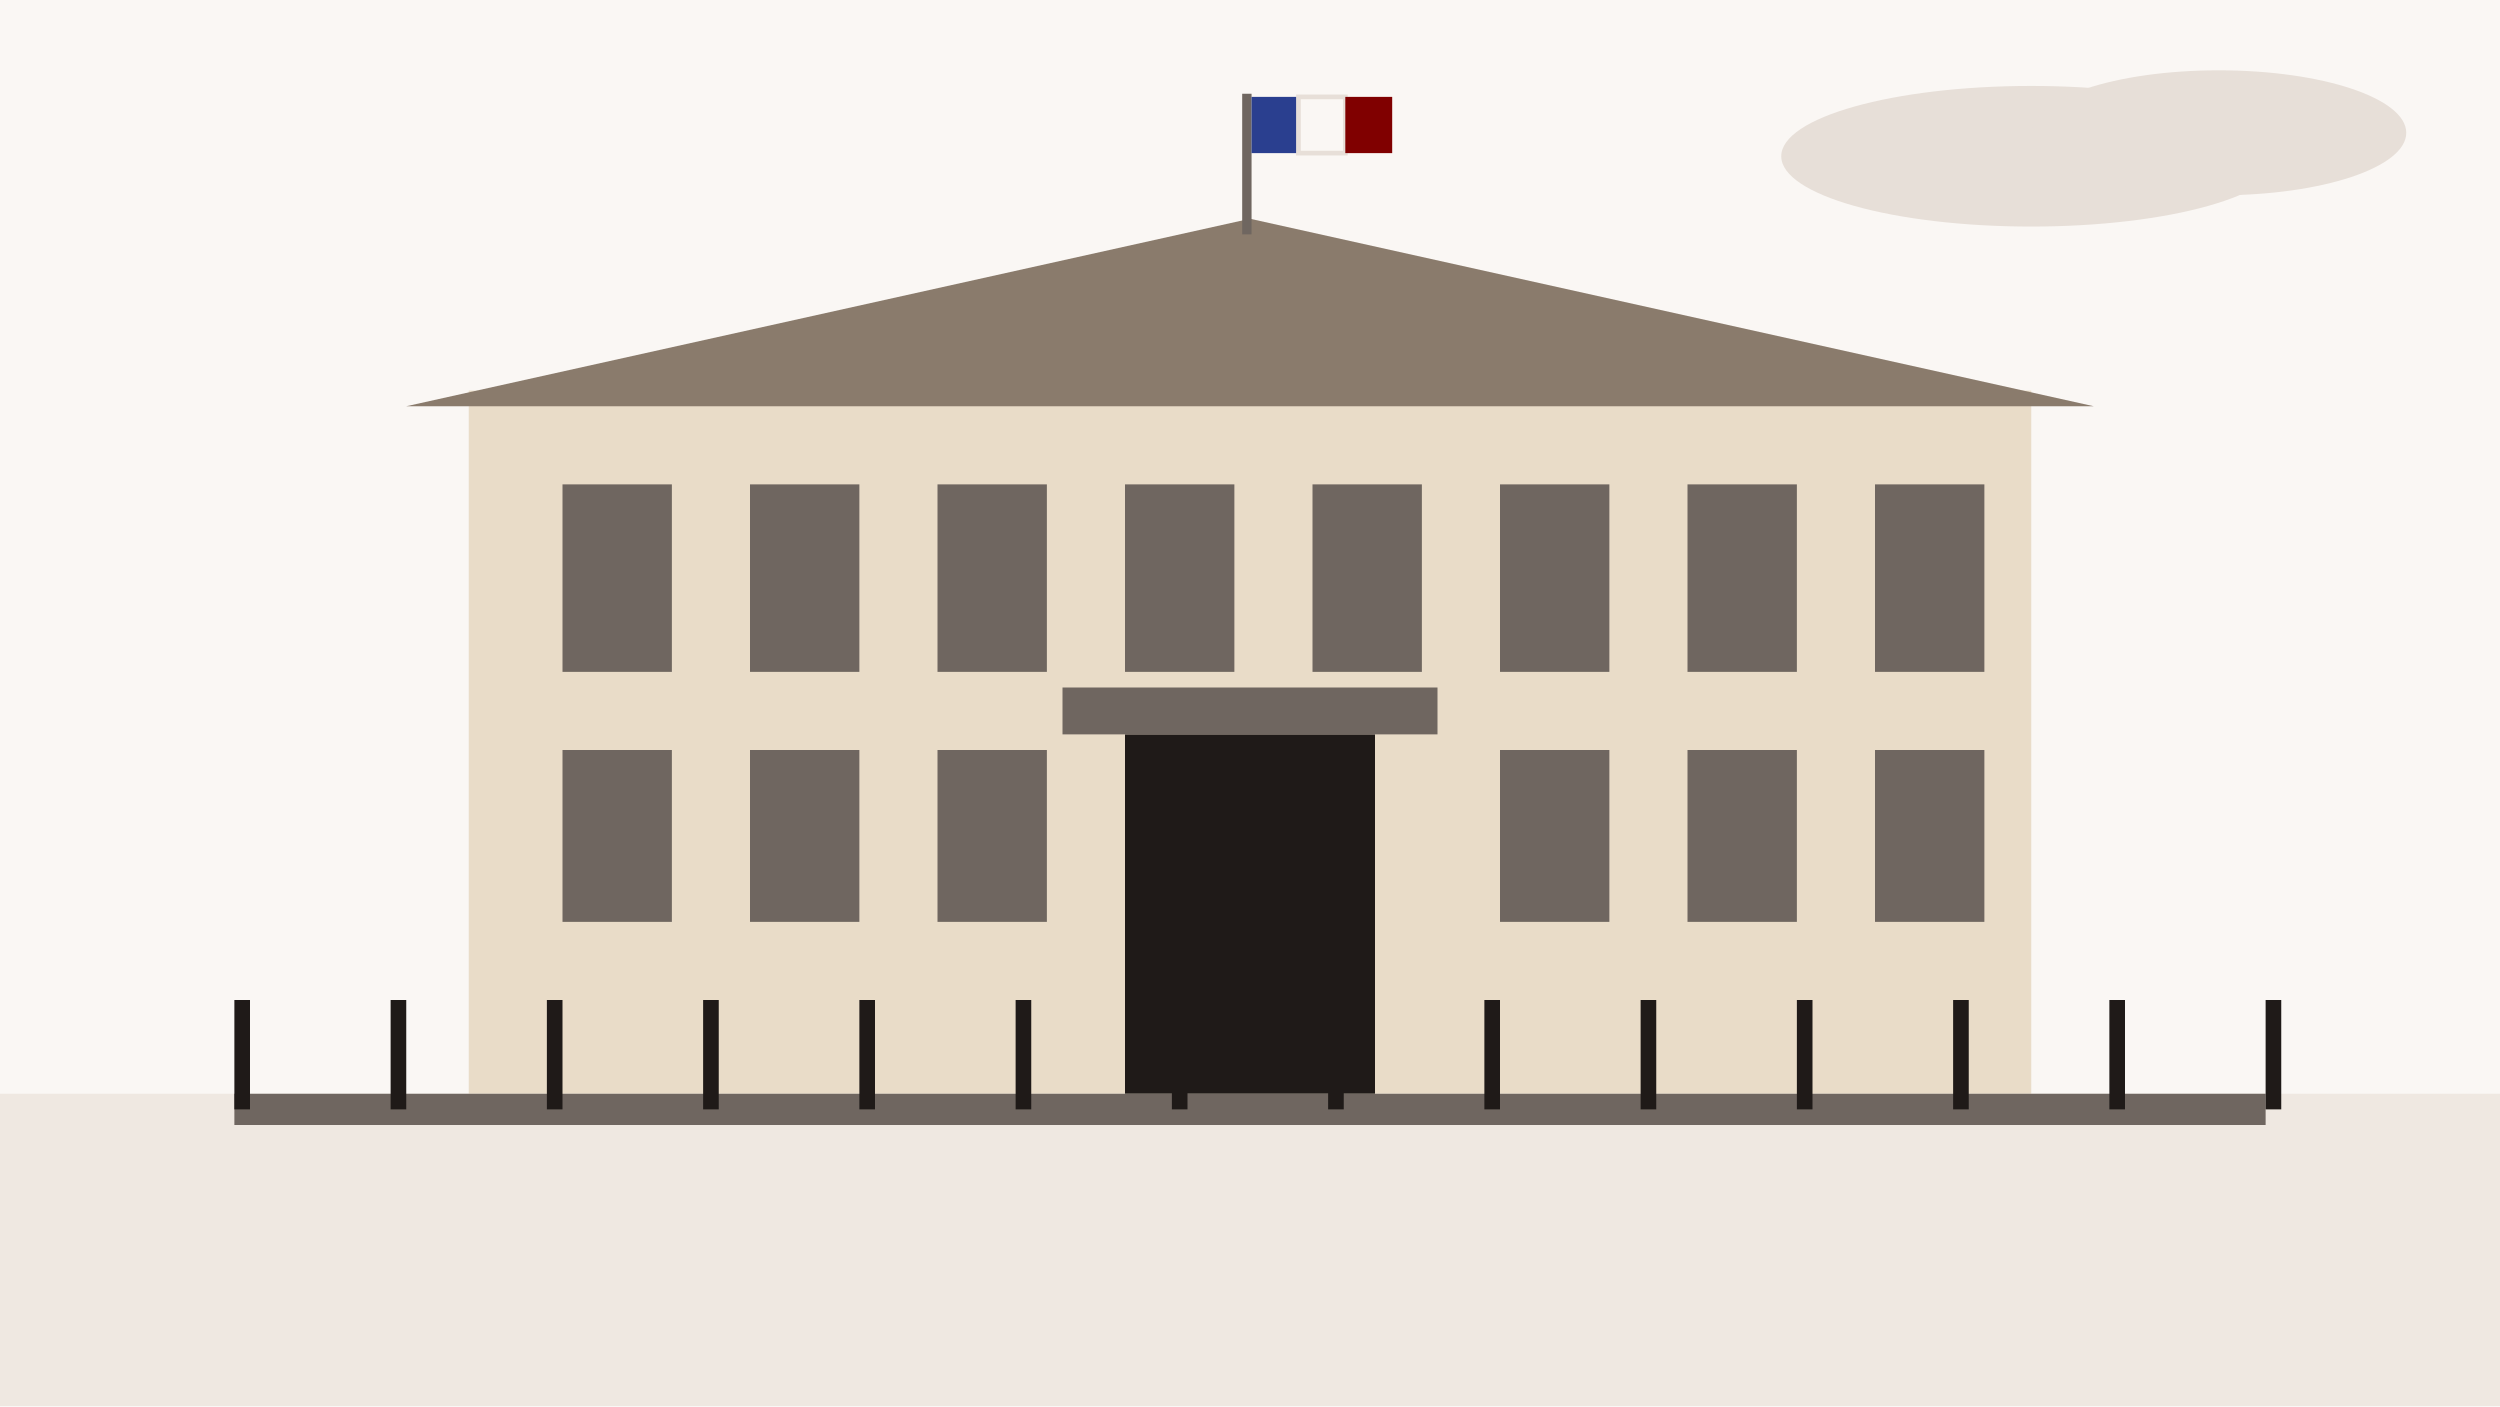
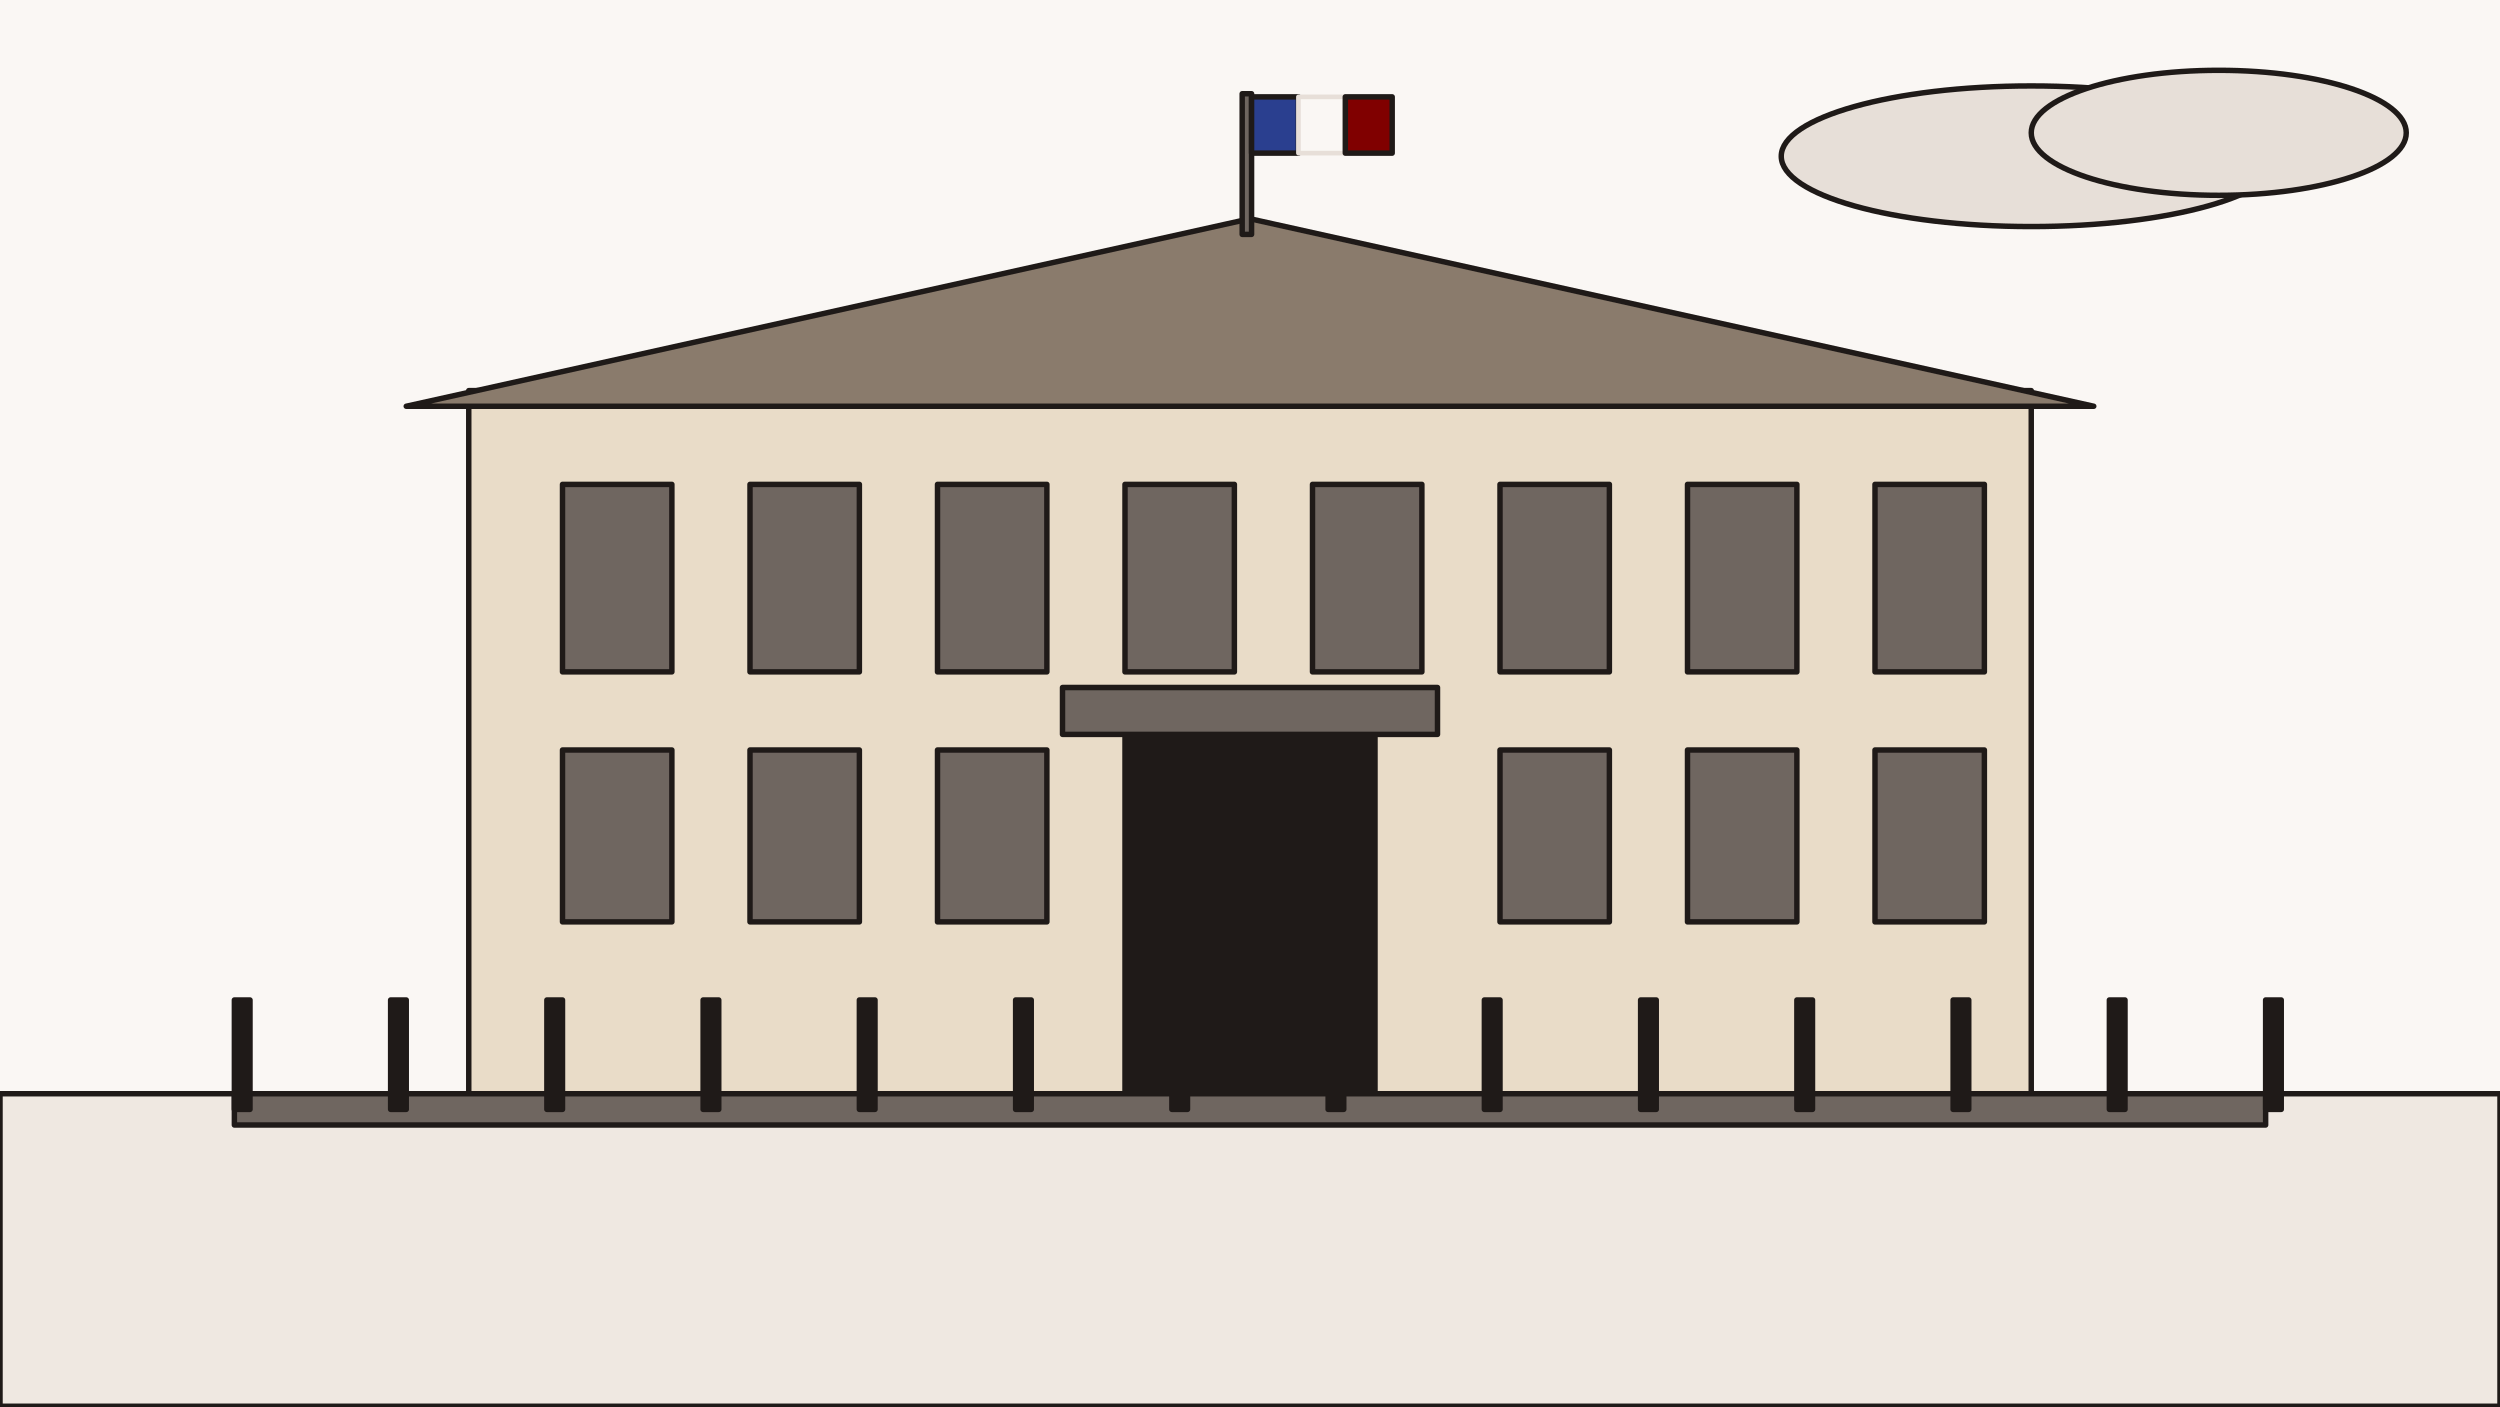
<svg xmlns="http://www.w3.org/2000/svg" viewBox="0 0 1600 900">
  <rect width="1600" height="900" fill="#faf7f4" />
-   <ellipse cx="1300" cy="100" rx="160" ry="45" fill="#e7dfd8" />
-   <ellipse cx="1420" cy="85" rx="120" ry="40" fill="#e7dfd8" />
-   <rect x="0" y="700" width="1600" height="200" rx="0" fill="#efe8e1" />
-   <rect x="300" y="250" width="1000" height="450" rx="0" fill="#e9dcc8" />
-   <path d="M260 260 L800 140 L1340 260 Z" fill="#8a7b6c" />
-   <rect x="360" y="310" width="70" height="120" rx="0" fill="#6f6660" />
-   <rect x="480" y="310" width="70" height="120" rx="0" fill="#6f6660" />
-   <rect x="600" y="310" width="70" height="120" rx="0" fill="#6f6660" />
-   <rect x="720" y="310" width="70" height="120" rx="0" fill="#6f6660" />
-   <rect x="840" y="310" width="70" height="120" rx="0" fill="#6f6660" />
-   <rect x="960" y="310" width="70" height="120" rx="0" fill="#6f6660" />
-   <rect x="1080" y="310" width="70" height="120" rx="0" fill="#6f6660" />
-   <rect x="1200" y="310" width="70" height="120" rx="0" fill="#6f6660" />
-   <rect x="360" y="480" width="70" height="110" rx="0" fill="#6f6660" />
-   <rect x="480" y="480" width="70" height="110" rx="0" fill="#6f6660" />
-   <rect x="600" y="480" width="70" height="110" rx="0" fill="#6f6660" />
-   <rect x="960" y="480" width="70" height="110" rx="0" fill="#6f6660" />
-   <rect x="1080" y="480" width="70" height="110" rx="0" fill="#6f6660" />
-   <rect x="1200" y="480" width="70" height="110" rx="0" fill="#6f6660" />
-   <rect x="720" y="470" width="160" height="230" rx="0" fill="#1f1a18" />
-   <rect x="680" y="440" width="240" height="30" rx="0" fill="#6f6660" />
-   <rect x="150" y="700" width="1300" height="20" rx="0" fill="#6f6660" />
-   <rect x="150" y="640" width="10" height="70" rx="0" fill="#1f1a18" />
-   <rect x="250" y="640" width="10" height="70" rx="0" fill="#1f1a18" />
-   <rect x="350" y="640" width="10" height="70" rx="0" fill="#1f1a18" />
-   <rect x="450" y="640" width="10" height="70" rx="0" fill="#1f1a18" />
-   <rect x="550" y="640" width="10" height="70" rx="0" fill="#1f1a18" />
-   <rect x="650" y="640" width="10" height="70" rx="0" fill="#1f1a18" />
-   <rect x="750" y="640" width="10" height="70" rx="0" fill="#1f1a18" />
-   <rect x="850" y="640" width="10" height="70" rx="0" fill="#1f1a18" />
-   <rect x="950" y="640" width="10" height="70" rx="0" fill="#1f1a18" />
-   <rect x="1050" y="640" width="10" height="70" rx="0" fill="#1f1a18" />
-   <rect x="1150" y="640" width="10" height="70" rx="0" fill="#1f1a18" />
-   <rect x="1250" y="640" width="10" height="70" rx="0" fill="#1f1a18" />
-   <rect x="1350" y="640" width="10" height="70" rx="0" fill="#1f1a18" />
-   <rect x="1450" y="640" width="10" height="70" rx="0" fill="#1f1a18" />
-   <rect x="795" y="60" width="6" height="90" rx="0" fill="#6f6660" />
-   <rect x="801" y="62" width="30" height="36" rx="0" fill="#2a3f8f" />
-   <rect x="831" y="62" width="30" height="36" rx="0" fill="#faf7f4" stroke="#e7dfd8" stroke-width="3" />
-   <rect x="861" y="62" width="30" height="36" rx="0" fill="#800000" />
+   <g stroke="#1f1a18" stroke-width="3.5" stroke-linejoin="round" stroke-linecap="round">
+     <ellipse cx="1300" cy="100" rx="160" ry="45" fill="#e7dfd8" />
+     <ellipse cx="1420" cy="85" rx="120" ry="40" fill="#e7dfd8" />
+     <rect x="0" y="700" width="1600" height="200" rx="0" fill="#efe8e1" />
+     <rect x="300" y="250" width="1000" height="450" rx="0" fill="#e9dcc8" />
+     <path d="M260 260 L800 140 L1340 260 Z" fill="#8a7b6c" />
+     <rect x="360" y="310" width="70" height="120" rx="0" fill="#6f6660" />
+     <rect x="480" y="310" width="70" height="120" rx="0" fill="#6f6660" />
+     <rect x="600" y="310" width="70" height="120" rx="0" fill="#6f6660" />
+     <rect x="720" y="310" width="70" height="120" rx="0" fill="#6f6660" />
+     <rect x="840" y="310" width="70" height="120" rx="0" fill="#6f6660" />
+     <rect x="960" y="310" width="70" height="120" rx="0" fill="#6f6660" />
+     <rect x="1080" y="310" width="70" height="120" rx="0" fill="#6f6660" />
+     <rect x="1200" y="310" width="70" height="120" rx="0" fill="#6f6660" />
+     <rect x="360" y="480" width="70" height="110" rx="0" fill="#6f6660" />
+     <rect x="480" y="480" width="70" height="110" rx="0" fill="#6f6660" />
+     <rect x="600" y="480" width="70" height="110" rx="0" fill="#6f6660" />
+     <rect x="960" y="480" width="70" height="110" rx="0" fill="#6f6660" />
+     <rect x="1080" y="480" width="70" height="110" rx="0" fill="#6f6660" />
+     <rect x="1200" y="480" width="70" height="110" rx="0" fill="#6f6660" />
+     <rect x="720" y="470" width="160" height="230" rx="0" fill="#1f1a18" />
+     <rect x="680" y="440" width="240" height="30" rx="0" fill="#6f6660" />
+     <rect x="150" y="700" width="1300" height="20" rx="0" fill="#6f6660" />
+     <rect x="150" y="640" width="10" height="70" rx="0" fill="#1f1a18" />
+     <rect x="250" y="640" width="10" height="70" rx="0" fill="#1f1a18" />
+     <rect x="350" y="640" width="10" height="70" rx="0" fill="#1f1a18" />
+     <rect x="450" y="640" width="10" height="70" rx="0" fill="#1f1a18" />
+     <rect x="550" y="640" width="10" height="70" rx="0" fill="#1f1a18" />
+     <rect x="650" y="640" width="10" height="70" rx="0" fill="#1f1a18" />
+     <rect x="750" y="640" width="10" height="70" rx="0" fill="#1f1a18" />
+     <rect x="850" y="640" width="10" height="70" rx="0" fill="#1f1a18" />
+     <rect x="950" y="640" width="10" height="70" rx="0" fill="#1f1a18" />
+     <rect x="1050" y="640" width="10" height="70" rx="0" fill="#1f1a18" />
+     <rect x="1150" y="640" width="10" height="70" rx="0" fill="#1f1a18" />
+     <rect x="1250" y="640" width="10" height="70" rx="0" fill="#1f1a18" />
+     <rect x="1350" y="640" width="10" height="70" rx="0" fill="#1f1a18" />
+     <rect x="1450" y="640" width="10" height="70" rx="0" fill="#1f1a18" />
+     <rect x="795" y="60" width="6" height="90" rx="0" fill="#6f6660" />
+     <rect x="801" y="62" width="30" height="36" rx="0" fill="#2a3f8f" />
+     <rect x="831" y="62" width="30" height="36" rx="0" fill="#faf7f4" stroke="#e7dfd8" stroke-width="3" />
+     <rect x="861" y="62" width="30" height="36" rx="0" fill="#800000" />
+   </g>
</svg>
